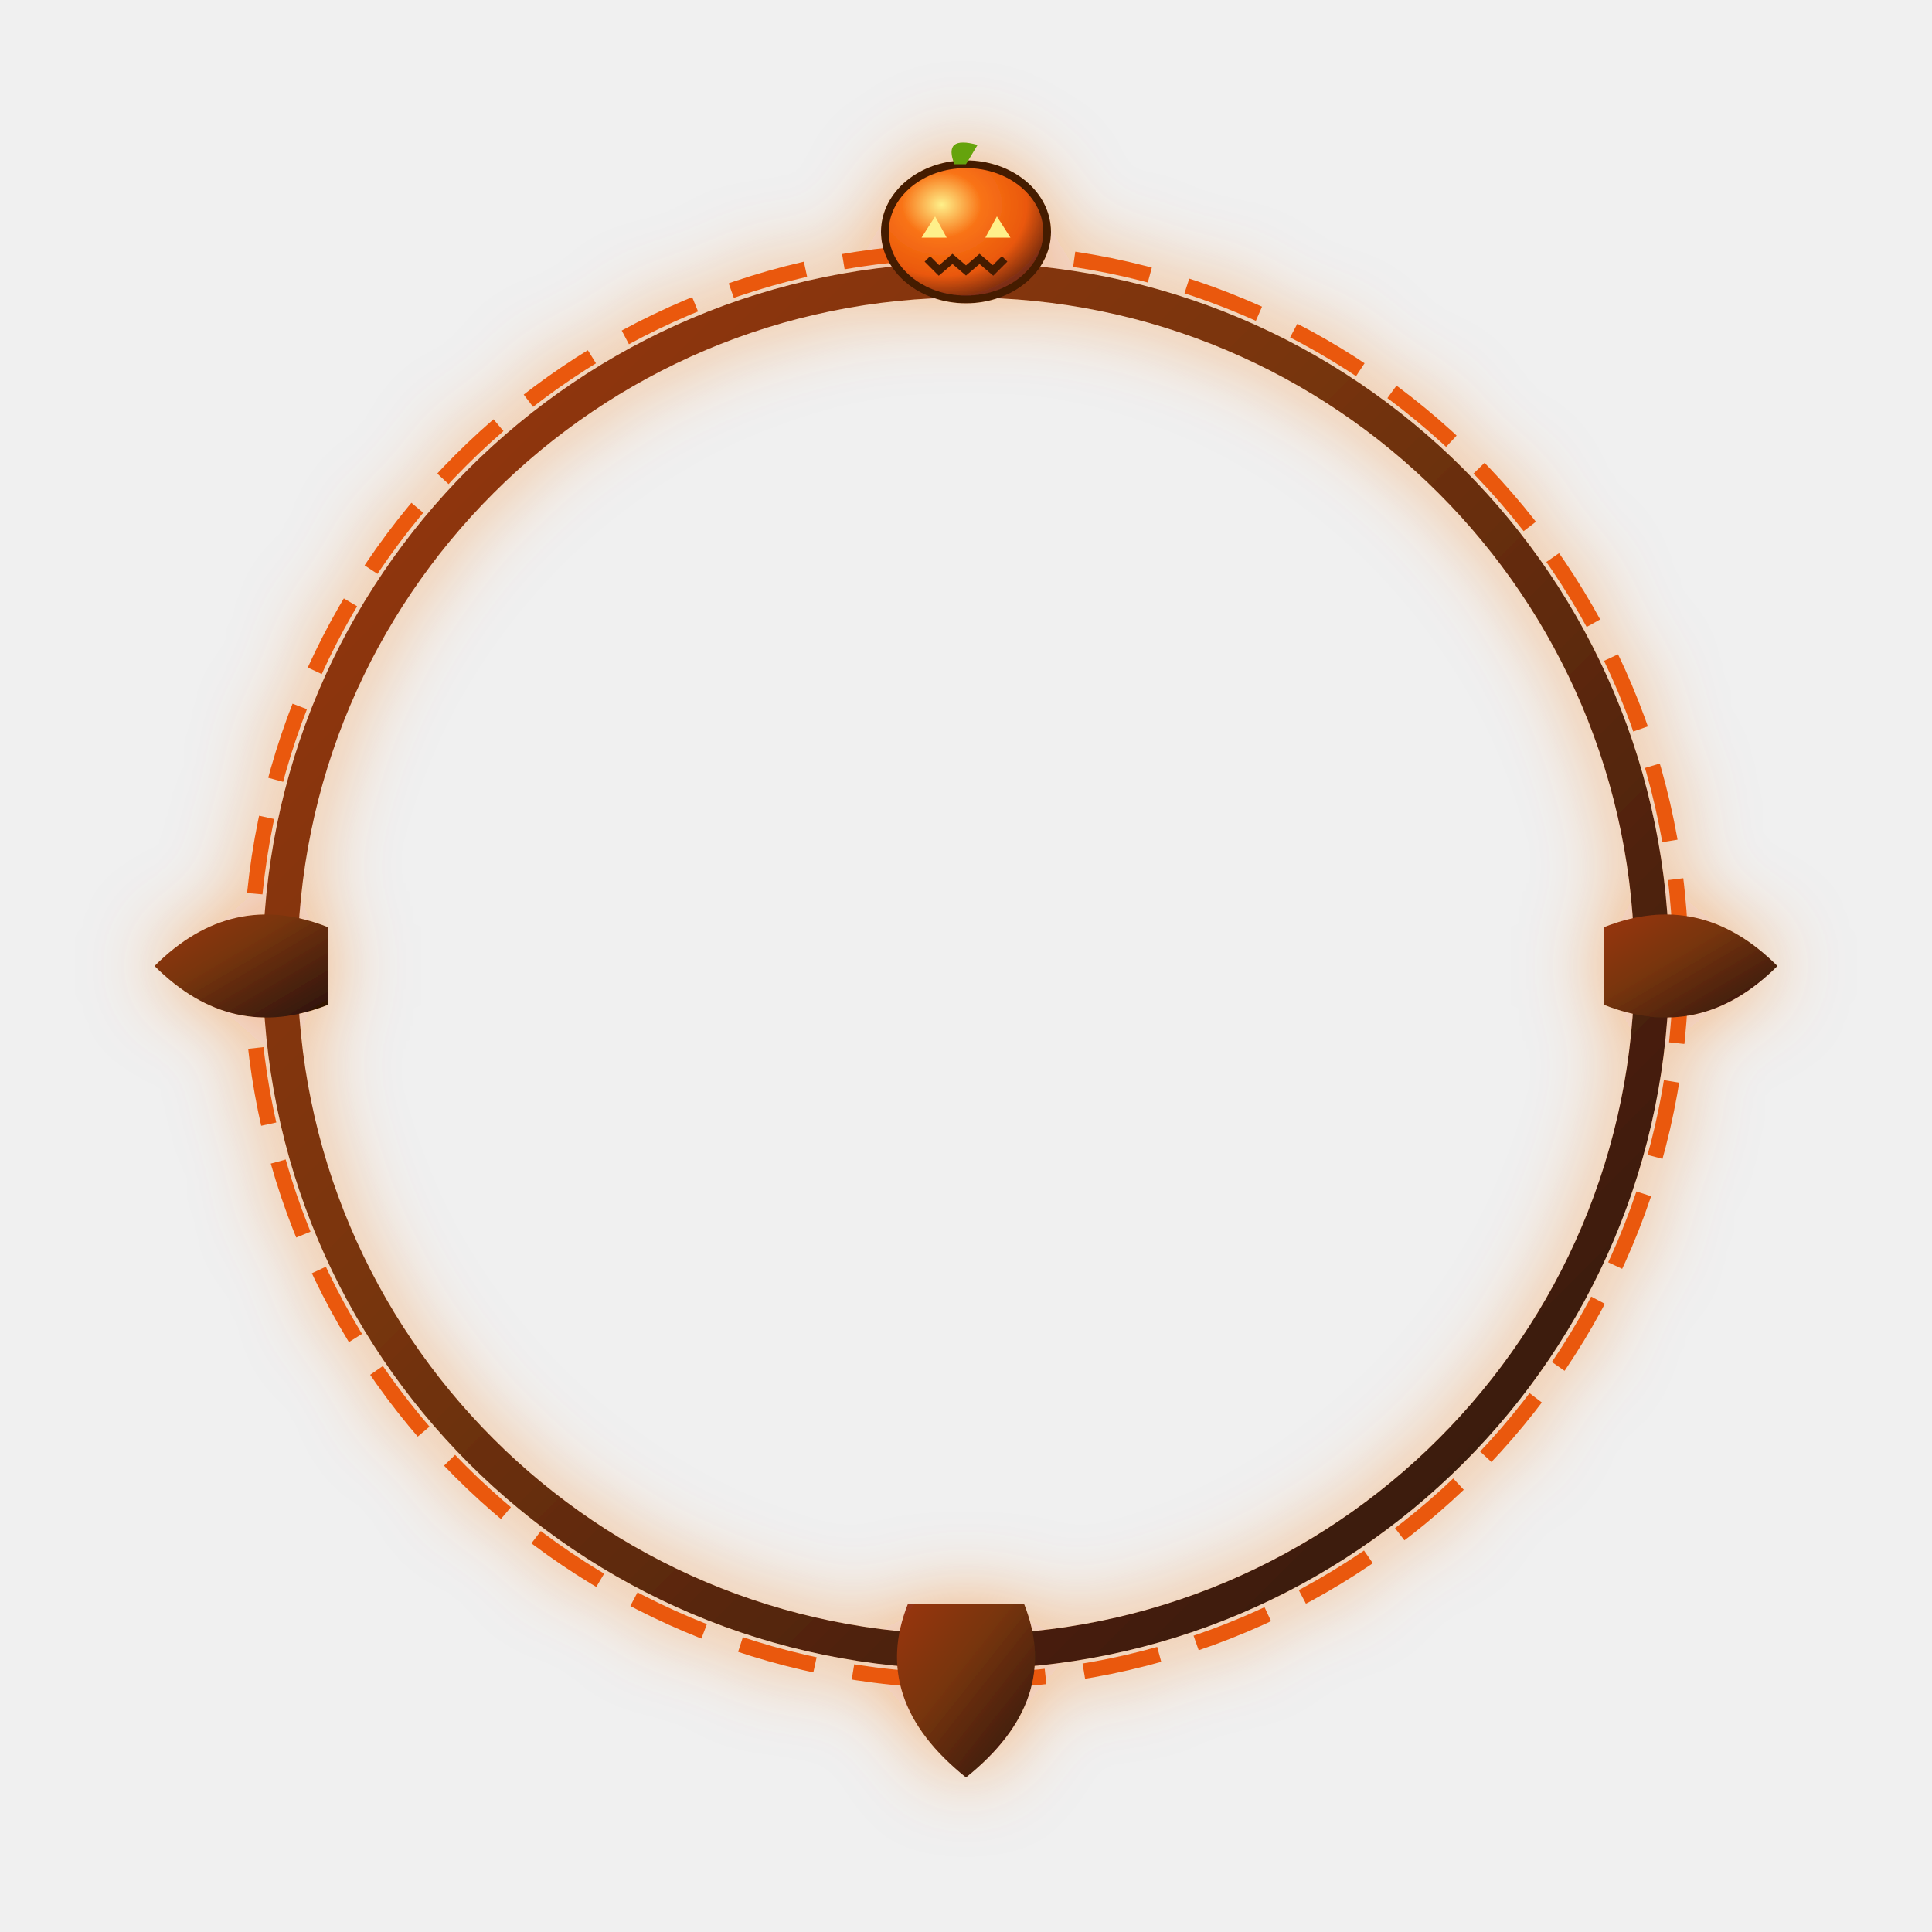
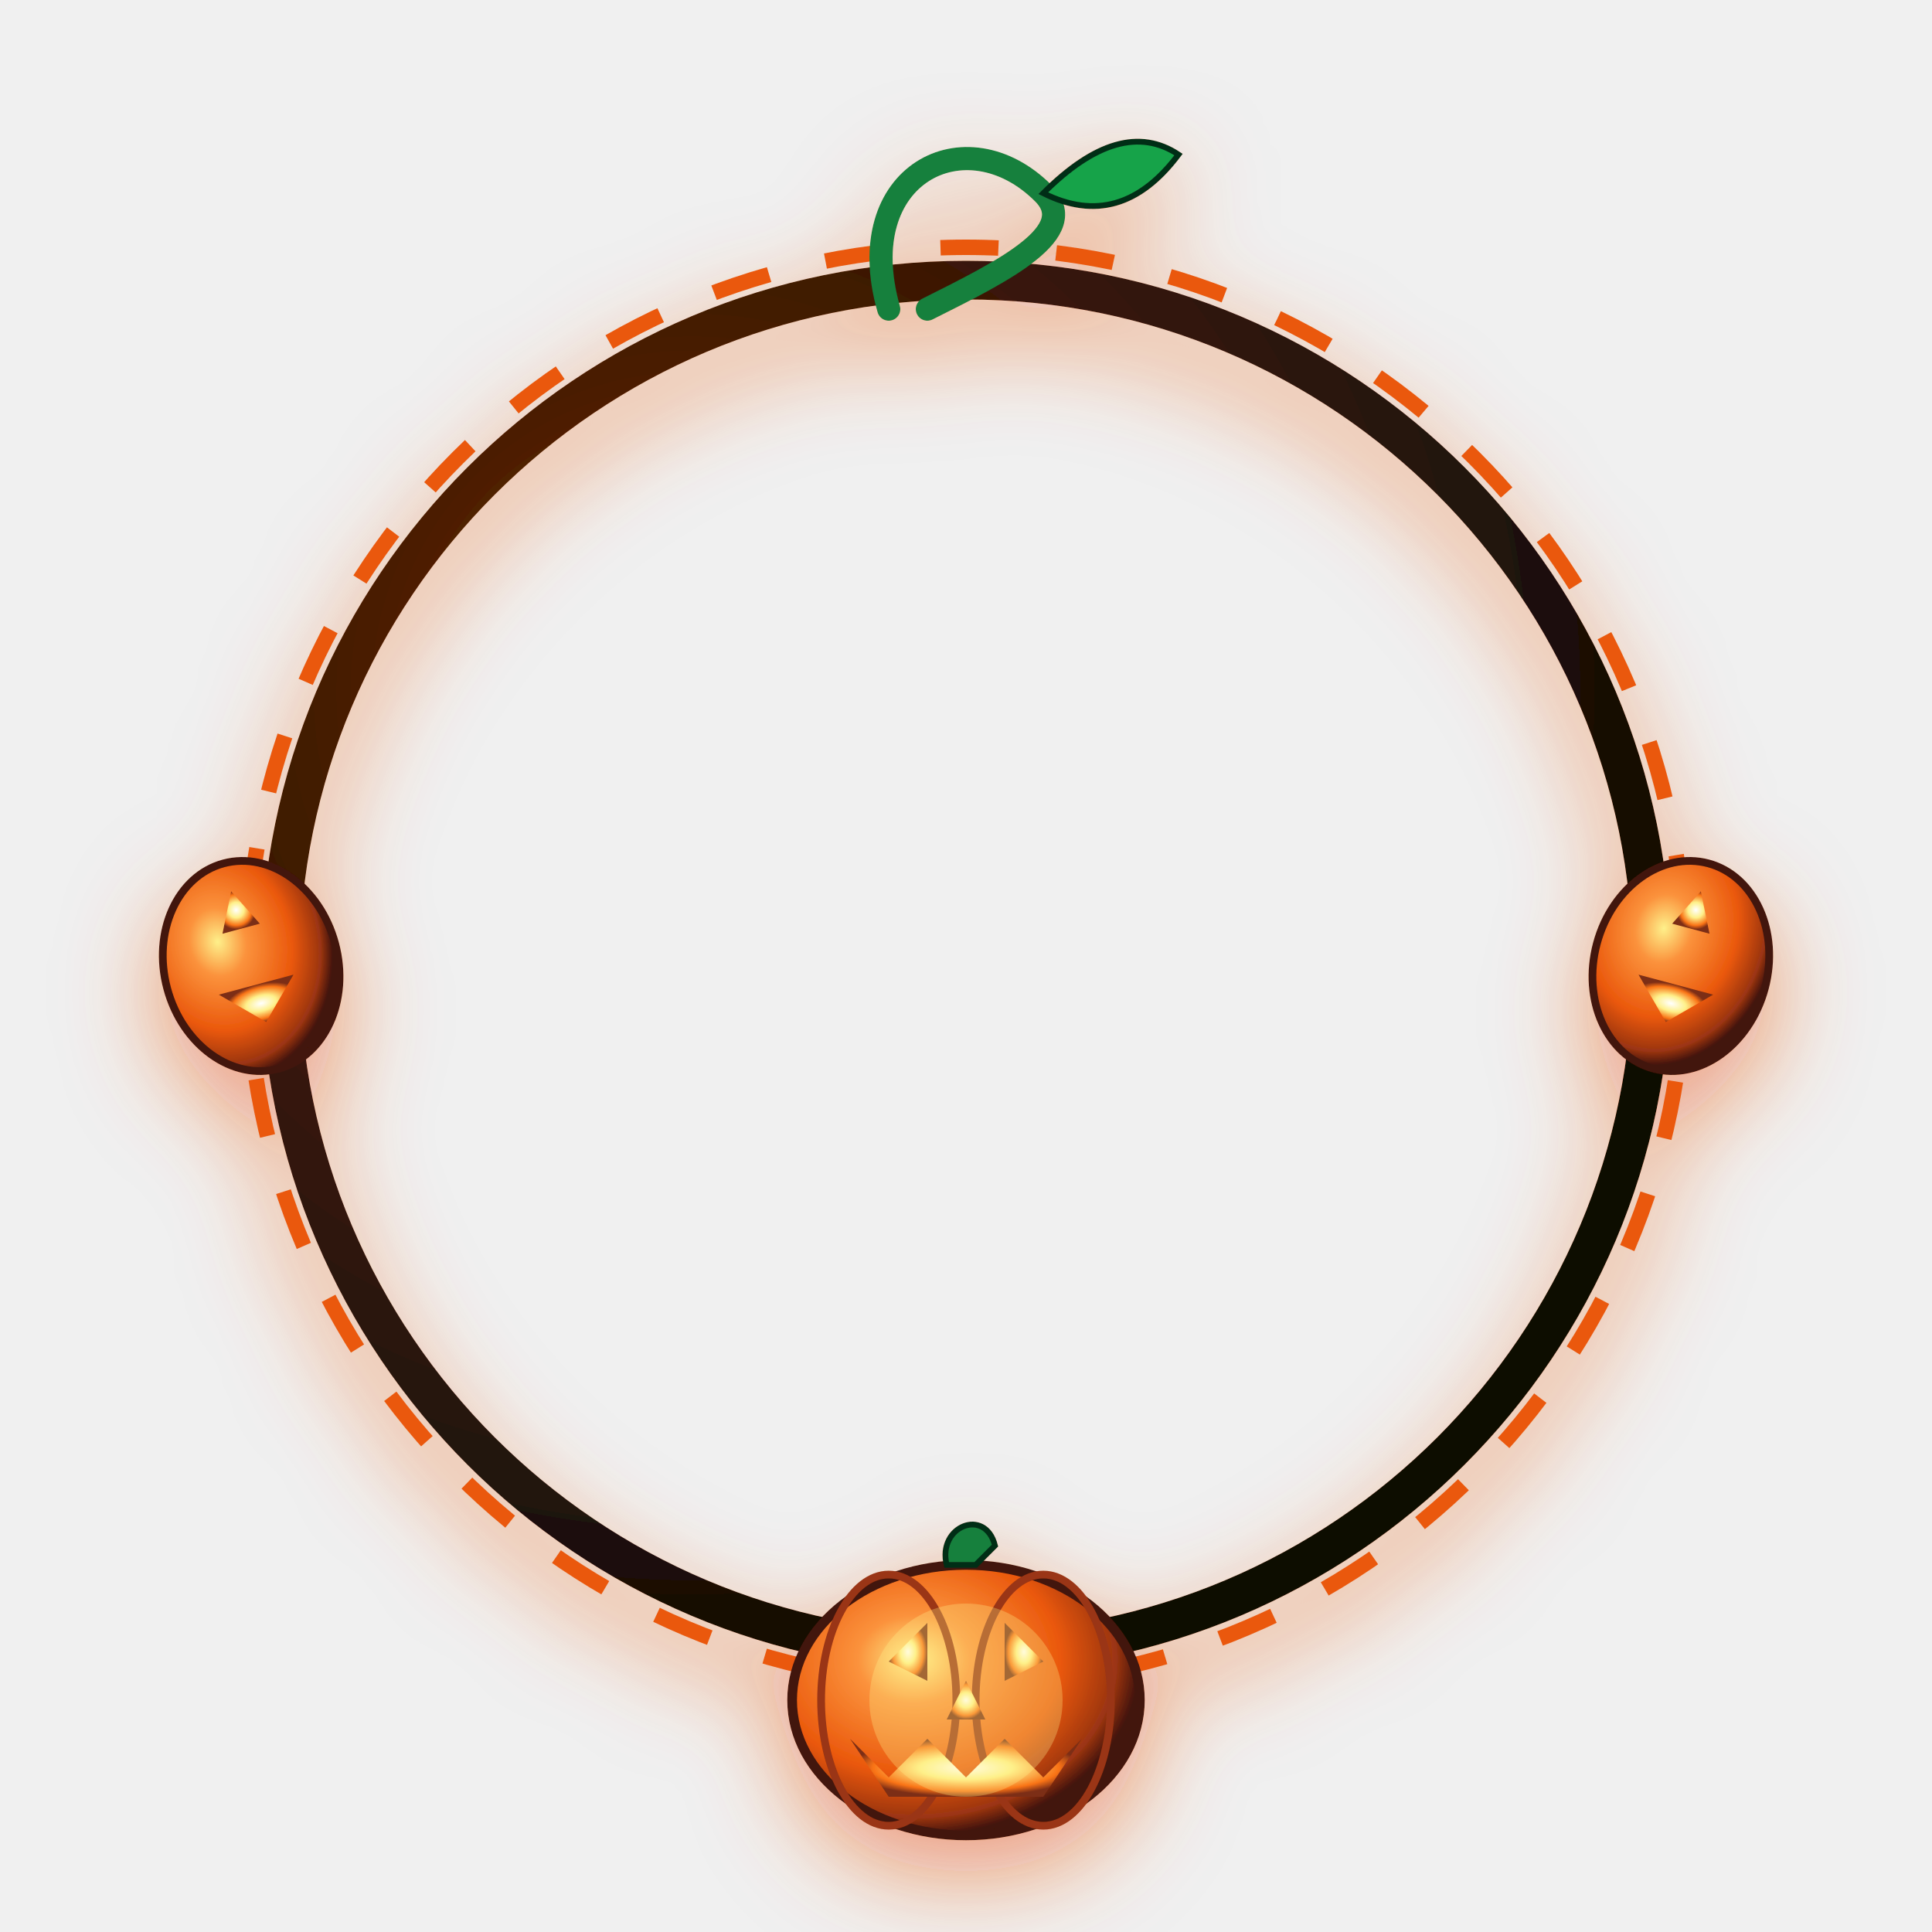
<svg xmlns="http://www.w3.org/2000/svg" viewBox="0 0 100 100" fill="none">
  <defs>
-     <linearGradient id="pumpkinVineRing" x1="0" y1="0" x2="1" y2="1">
-       <stop offset="0%" stop-color="#9a3412" />
-       <stop offset="40%" stop-color="#78350f" />
-       <stop offset="100%" stop-color="#291205" />
-     </linearGradient>
-     <radialGradient id="miniPumpkinHead" cx="35%" cy="30%" r="70%">
+     <radialGradient id="gnarledRootWood" cx="30%" cy="30%" r="75%">
+       <stop offset="0%" stop-color="#78350f" />
+       <stop offset="35%" stop-color="#451a03" />
+       <stop offset="70%" stop-color="#29180c" />
+       <stop offset="100%" stop-color="#0f0702" />
+     </radialGradient>
+     <radialGradient id="jackPumpkinGrad" cx="35%" cy="35%" r="65%">
      <stop offset="0%" stop-color="#fef08a" />
-       <stop offset="35%" stop-color="#f97316" />
-       <stop offset="75%" stop-color="#ea580c" />
+       <stop offset="25%" stop-color="#fb923c" />
+       <stop offset="65%" stop-color="#ea580c" />
+       <stop offset="90%" stop-color="#9a3412" />
+       <stop offset="100%" stop-color="#431407" />
+     </radialGradient>
+     <radialGradient id="pumpkinCandleFire" cx="50%" cy="50%" r="50%">
+       <stop offset="0%" stop-color="#ffffff" />
+       <stop offset="40%" stop-color="#fef08a" />
+       <stop offset="80%" stop-color="#f97316" />
      <stop offset="100%" stop-color="#7c2d12" />
    </radialGradient>
-     <filter id="pumpkinCalmShadow" x="-20%" y="-20%" width="140%" height="140%">
-       <feDropShadow dx="0" dy="1.5" stdDeviation="1.5" flood-color="#000" flood-opacity="0.85" />
-       <feDropShadow dx="0" dy="0" stdDeviation="2" flood-color="#f97316" flood-opacity="0.5" />
+     <filter id="pumpkinLanternShadow" x="-25%" y="-25%" width="150%" height="150%">
+       <feDropShadow dx="0" dy="1.5" stdDeviation="1.5" flood-color="#000000" flood-opacity="0.9" />
+       <feDropShadow dx="0" dy="1.8" stdDeviation="2.5" flood-color="#ea580c" flood-opacity="0.55" />
    </filter>
  </defs>
-   <g filter="url(#pumpkinCalmShadow)">
-     <circle cx="50" cy="50" r="35.5" stroke="url(#pumpkinVineRing)" stroke-width="1.8" />
-     <circle cx="50" cy="50" r="37" stroke="#ea580c" stroke-width="0.8" stroke-dasharray="4 2" />
-     <path d="M83,48 Q88,46 92,50 Q88,54 83,52 Z" fill="url(#pumpkinVineRing)" />
-     <path d="M47,83 Q45,88 50,92 Q55,88 53,83 Z" fill="url(#pumpkinVineRing)" />
-     <path d="M17,48 Q12,46 8,50 Q12,54 17,52 Z" fill="url(#pumpkinVineRing)" />
-     <g transform="translate(50, 12)">
-       <ellipse cx="0" cy="0" rx="4.2" ry="3.5" fill="url(#miniPumpkinHead)" stroke="#451a03" stroke-width="0.4" />
-       <path d="M-0.6,-3.5 Q-1.2,-5 0.6,-4.5 L0,-3.5 Z" fill="#65a30d" />
-       <polygon points="-1.6,-0.8 -1.0,0.3 -2.3,0.3" fill="#fef08a" />
-       <polygon points="1.6,-0.8 2.3,0.3 1.0,0.3" fill="#fef08a" />
-       <path d="M-2.0,1.4 L-1.4,2.0 L-0.7,1.4 L0,2.0 L0.7,1.4 L1.4,2.0 L2.0,1.4" stroke="#451a03" stroke-width="0.4" />
-       <circle cx="-1.6" cy="0" r="1.0" fill="#fffbeb" opacity="0">
-         <animate attributeName="opacity" values="0; 0; 0.9; 0.2; 0.9; 0" keyTimes="0; 0.5; 0.52; 0.54; 0.56; 1" dur="8s" repeatCount="indefinite" />
-       </circle>
-       <circle cx="1.6" cy="0" r="1.0" fill="#fffbeb" opacity="0">
-         <animate attributeName="opacity" values="0; 0; 0.9; 0.2; 0.9; 0" keyTimes="0; 0.5; 0.52; 0.54; 0.56; 1" dur="8s" repeatCount="indefinite" />
-       </circle>
+   <g filter="url(#pumpkinLanternShadow)">
+     <circle cx="50" cy="50" r="35.5" stroke="url(#gnarledRootWood)" stroke-width="2" />
+     <circle cx="50" cy="50" r="37.2" stroke="#ea580c" stroke-width="0.8" stroke-dasharray="3 3" />
+     <g transform="translate(50, 88)">
+       <ellipse cx="0" cy="0" rx="9" ry="7" fill="url(#jackPumpkinGrad)" stroke="#431407" stroke-width="0.5" />
+       <ellipse cx="-4" cy="0" rx="3.5" ry="6.5" fill="none" stroke="#9a3412" stroke-width="0.4" />
+       <ellipse cx="4" cy="0" rx="3.5" ry="6.5" fill="none" stroke="#9a3412" stroke-width="0.4" />
+       <path d="M-1,-7 C-1.5,-9 1,-10 1.5,-8 L0.5,-7 Z" fill="#15803d" stroke="#052e16" stroke-width="0.3" />
+       <polygon points="-4,-2 -2,-4 -2,-1" fill="url(#pumpkinCandleFire)" />
+       <polygon points="4,-2 2,-4 2,-1" fill="url(#pumpkinCandleFire)" />
+       <polygon points="0,-1 -1,1 1,1" fill="url(#pumpkinCandleFire)" />
+       <polygon points="-6,2 -4,4 -2,2 0,4 2,2 4,4 6,2 4,5 -4,5" fill="url(#pumpkinCandleFire)" />
    </g>
+     <g transform="translate(13, 50) rotate(-15)">
+       <ellipse cx="0" cy="0" rx="4.5" ry="5.5" fill="url(#jackPumpkinGrad)" stroke="#431407" stroke-width="0.4" />
+       <polygon points="-1,-2 1,-2 0,-4" fill="url(#pumpkinCandleFire)" />
+       <polygon points="-2,1 2,1 0,3" fill="url(#pumpkinCandleFire)" />
+     </g>
+     <g transform="translate(87, 50) rotate(15)">
+       <ellipse cx="0" cy="0" rx="4.5" ry="5.5" fill="url(#jackPumpkinGrad)" stroke="#431407" stroke-width="0.4" />
+       <polygon points="-1,-2 1,-2 0,-4" fill="url(#pumpkinCandleFire)" />
+       <polygon points="-2,1 2,1 0,3" fill="url(#pumpkinCandleFire)" />
+     </g>
+     <path d="M46,16 C44,9 50,6 54,10 C56,12 52,14 48,16" stroke="#15803d" stroke-width="1.2" fill="none" stroke-linecap="round" />
+     <path d="M54,10 Q58,6 61,8 Q58,12 54,10 Z" fill="#16a34a" stroke="#052e16" stroke-width="0.3" />
+     <circle cx="50" cy="88" r="5" fill="#fef08a" opacity="0.3">
+       <animate attributeName="opacity" values="0.25; 0.7; 0.3; 0.65; 0.25" dur="1.4s" repeatCount="indefinite" />
+     </circle>
+     <circle cx="50" cy="88" r="7" fill="#ffffff" opacity="0">
+       <animate attributeName="opacity" values="0; 0; 0.95; 0.2; 0.85; 0; 0" keyTimes="0; 0.40; 0.45; 0.50; 0.55; 0.62; 1" dur="6.5s" repeatCount="indefinite" />
+     </circle>
+     <circle cx="13" cy="45" r="1.5" fill="#86efac" opacity="0">
+       <animate attributeName="cy" values="45; 45; 35; 28; 45" keyTimes="0; 0.42; 0.50; 0.58; 1" dur="6.5s" repeatCount="indefinite" />
+       <animate attributeName="opacity" values="0; 0; 0.8; 0; 0" keyTimes="0; 0.42; 0.48; 0.58; 1" dur="6.5s" repeatCount="indefinite" />
+     </circle>
+     <circle cx="87" cy="45" r="1.5" fill="#86efac" opacity="0">
+       <animate attributeName="cy" values="45; 45; 35; 28; 45" keyTimes="0; 0.44; 0.52; 0.60; 1" dur="6.5s" repeatCount="indefinite" />
+       <animate attributeName="opacity" values="0; 0; 0.8; 0; 0" keyTimes="0; 0.44; 0.50; 0.60; 1" dur="6.5s" repeatCount="indefinite" />
+     </circle>
  </g>
</svg>
